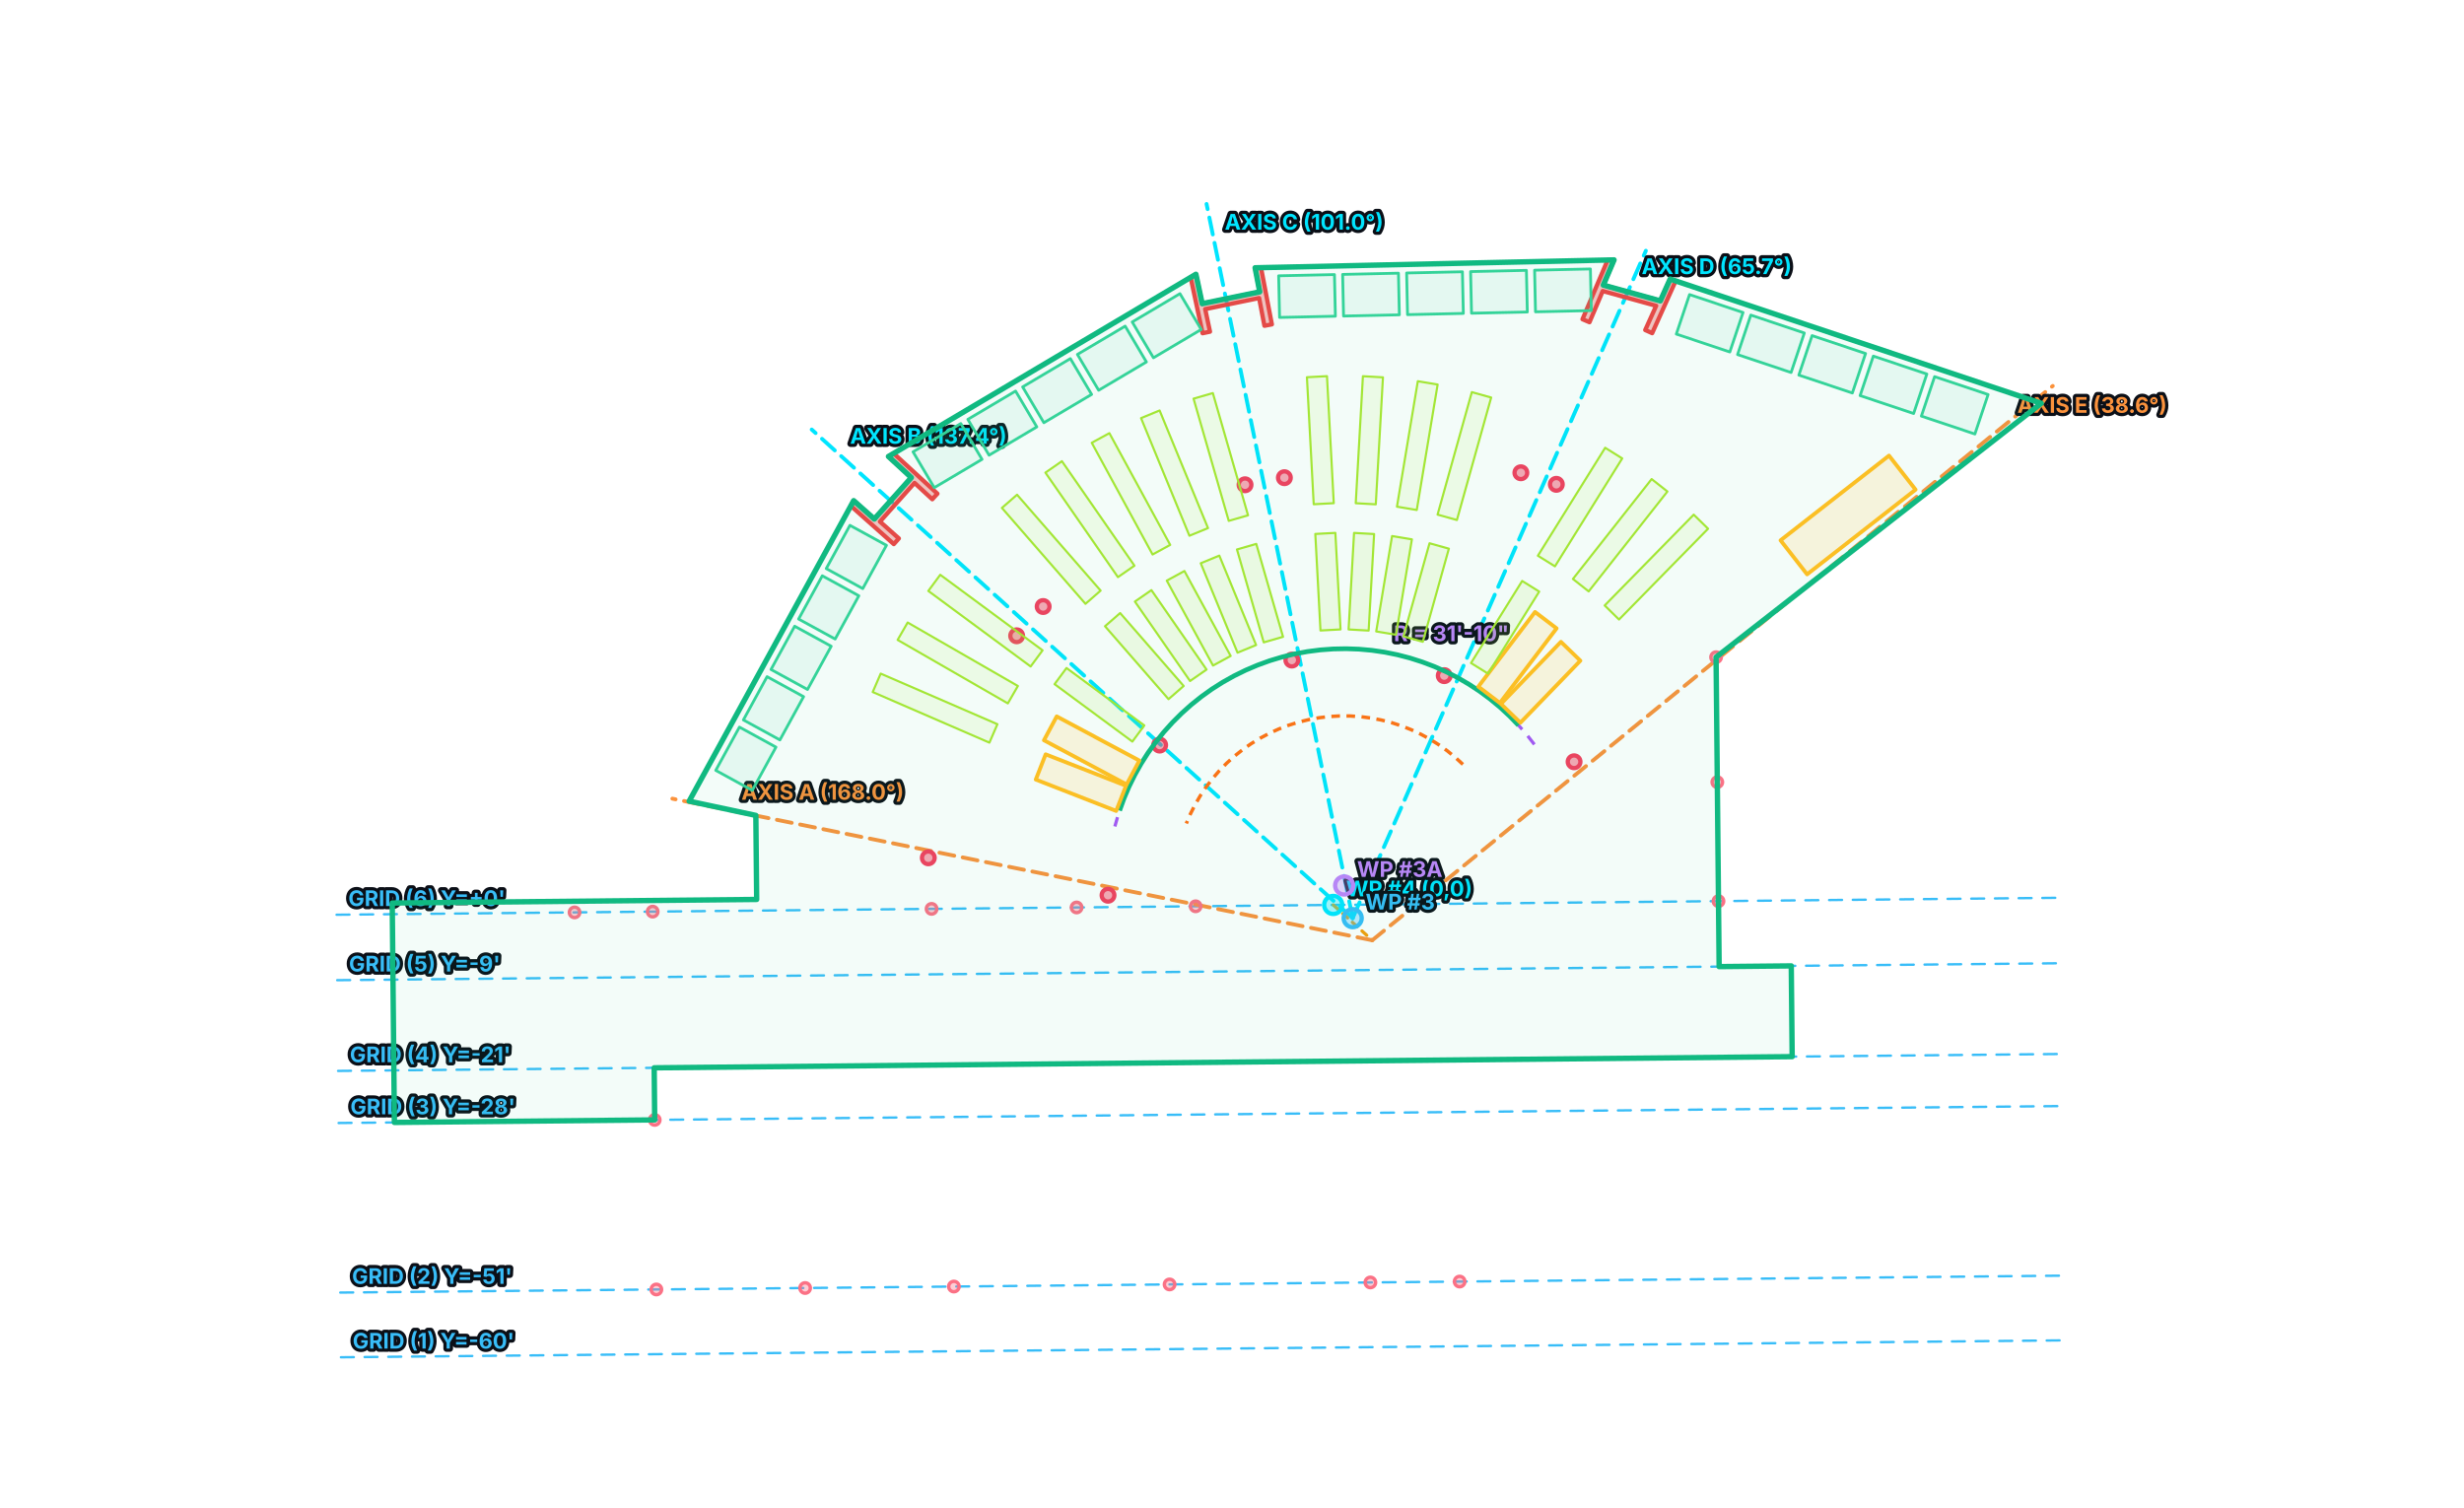
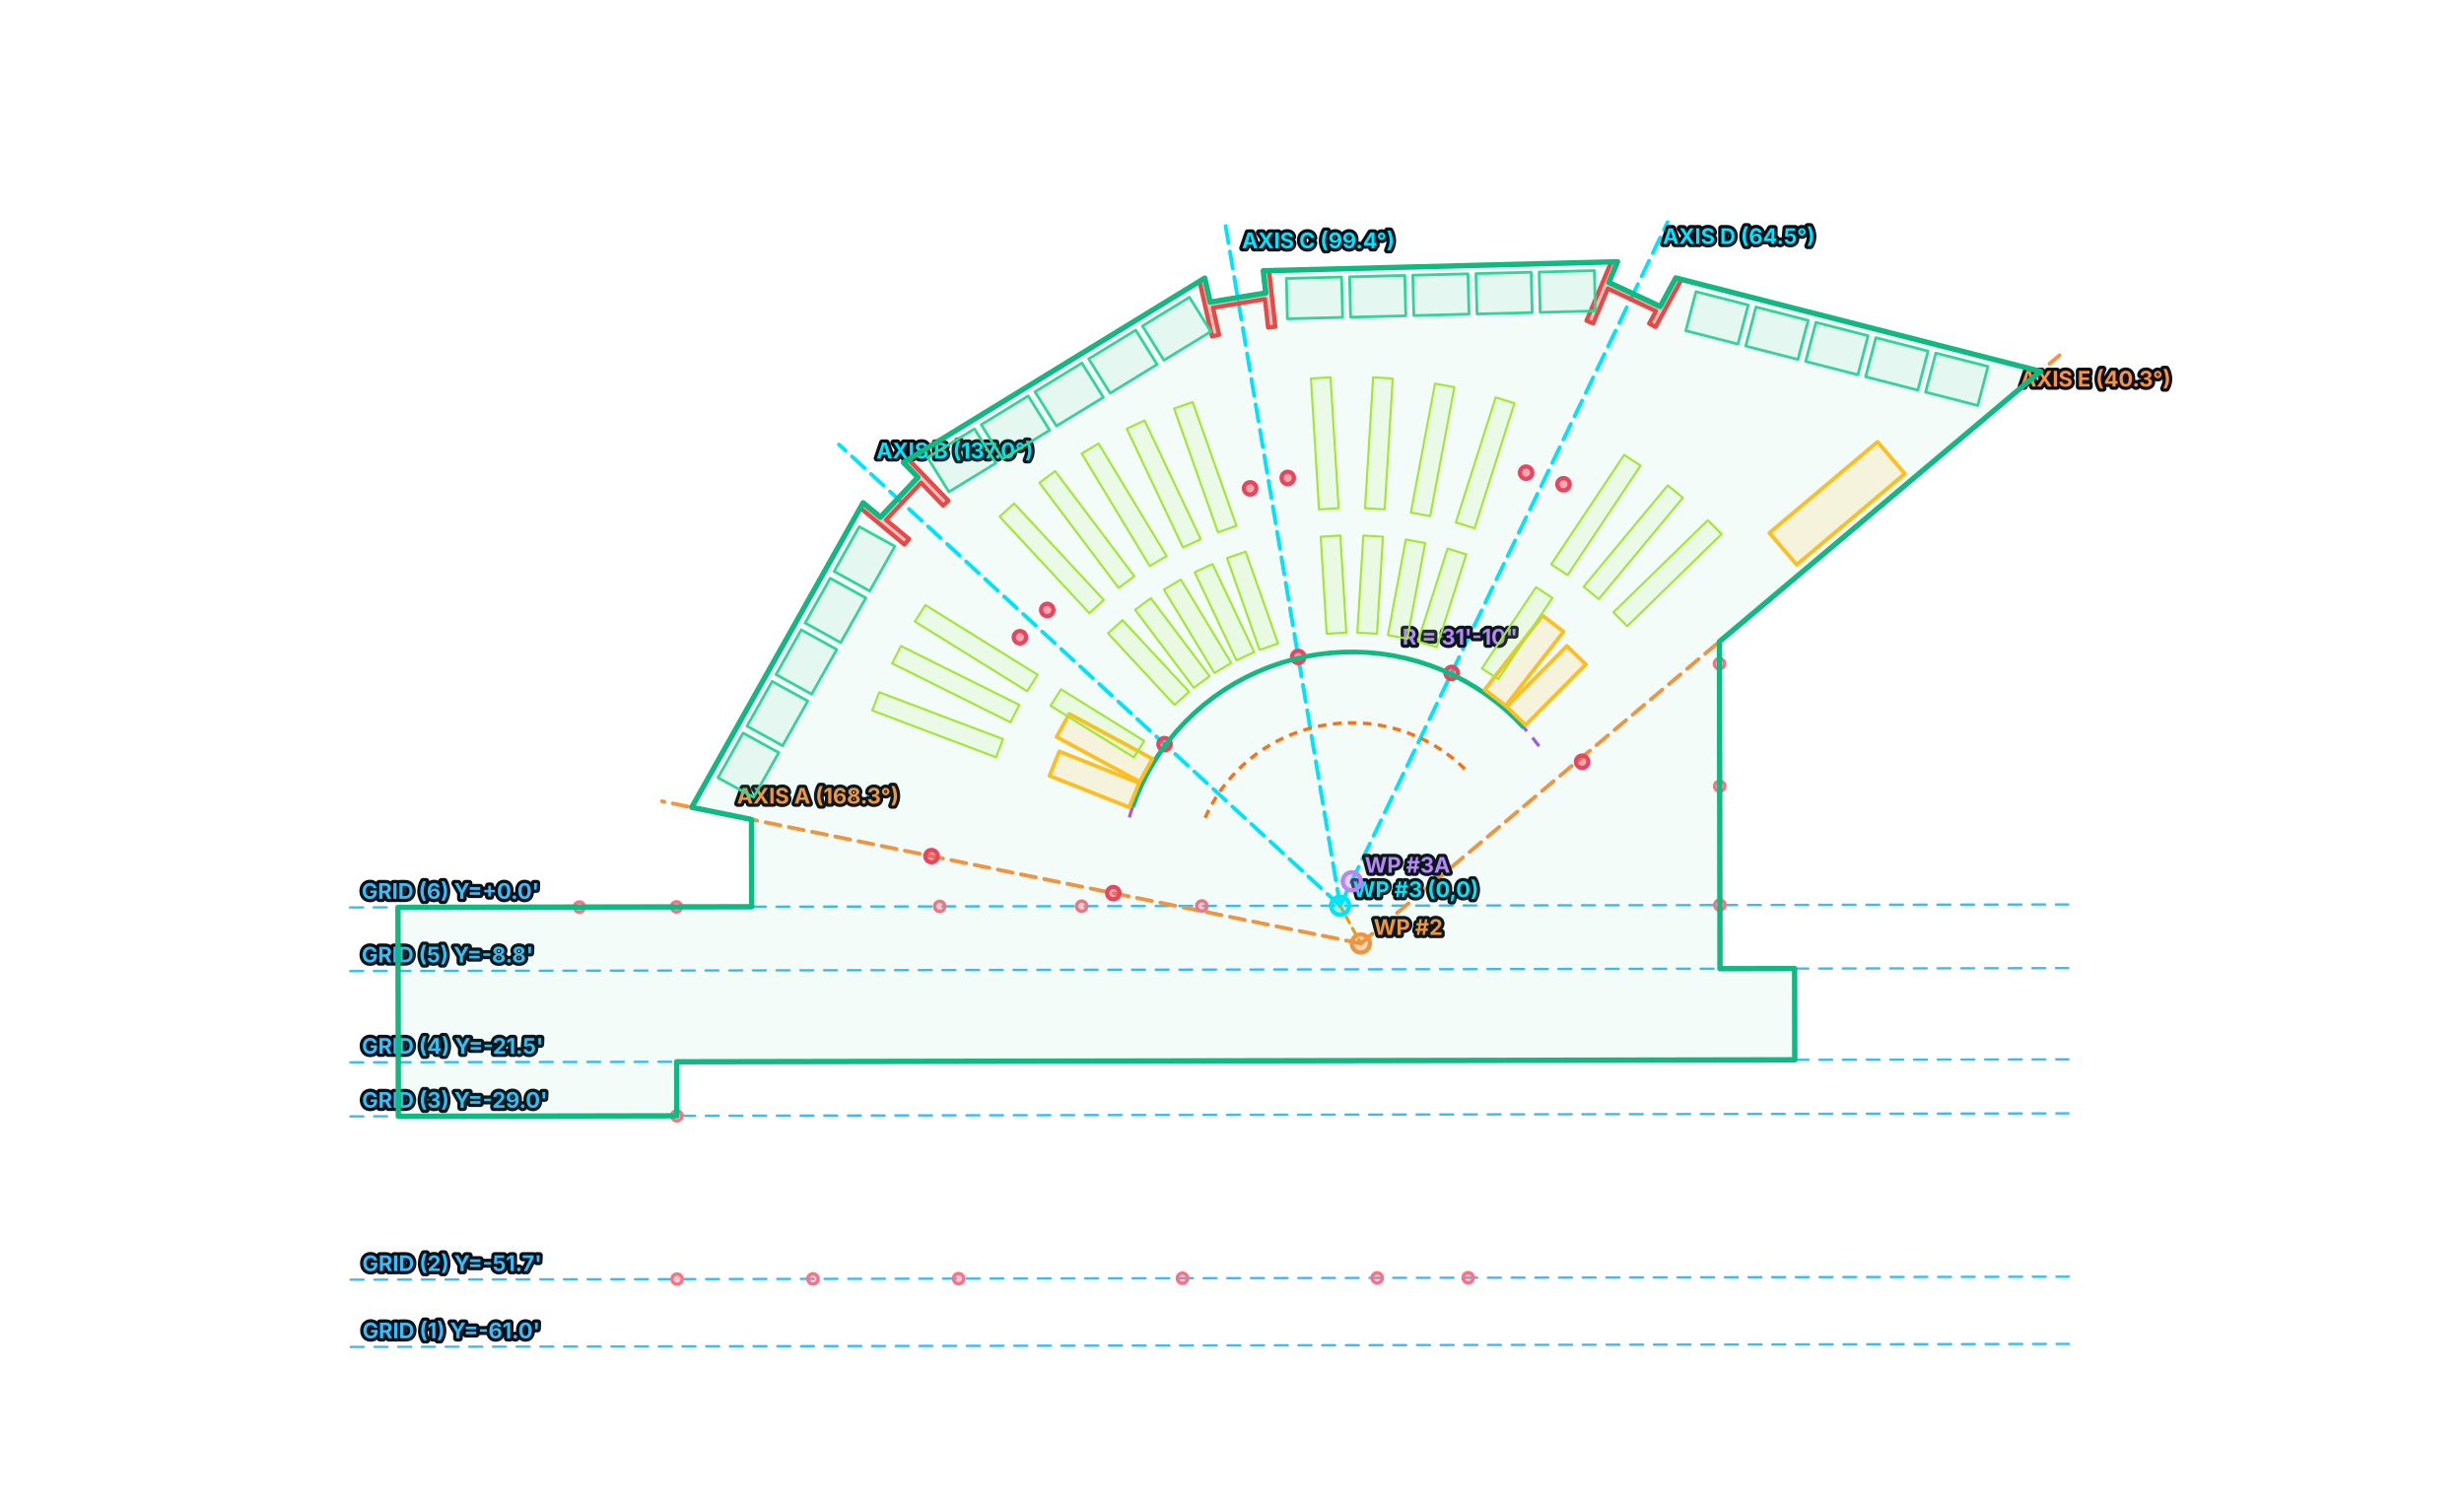
<svg xmlns="http://www.w3.org/2000/svg" viewBox="0 0 1144 700" width="1144" height="700" class="aalto-vector-svg">
  <g class="vec-layer" data-layer="regulating">
-     <line x1="156.26" y1="424.69" x2="957.41" y2="416.81" stroke="#38bdf8" stroke-width="1.1" stroke-dasharray="6,5" stroke-linecap="round" />
-     <text x="161.71" y="420.65" fill="#38bdf8" font-family="Inter, monospace, sans-serif" font-size="10" font-weight="700" paint-order="stroke" stroke="#0b0f17" stroke-width="3" stroke-linejoin="round">GRID (6) Y=+0'</text>
-     <line x1="156.56" y1="455.08" x2="957.71" y2="447.20" stroke="#38bdf8" stroke-width="1.1" stroke-dasharray="6,5" stroke-linecap="round" />
-     <text x="162.01" y="451.04" fill="#38bdf8" font-family="Inter, monospace, sans-serif" font-size="10" font-weight="700" paint-order="stroke" stroke="#0b0f17" stroke-width="3" stroke-linejoin="round">GRID (5) Y=-9'</text>
-     <line x1="156.97" y1="497.20" x2="958.12" y2="489.33" stroke="#38bdf8" stroke-width="1.1" stroke-dasharray="6,5" stroke-linecap="round" />
-     <text x="162.42" y="493.17" fill="#38bdf8" font-family="Inter, monospace, sans-serif" font-size="10" font-weight="700" paint-order="stroke" stroke="#0b0f17" stroke-width="3" stroke-linejoin="round">GRID (4) Y=-21'</text>
-     <line x1="157.21" y1="521.38" x2="958.36" y2="513.51" stroke="#38bdf8" stroke-width="1.1" stroke-dasharray="6,5" stroke-linecap="round" />
-     <text x="162.66" y="517.34" fill="#38bdf8" font-family="Inter, monospace, sans-serif" font-size="10" font-weight="700" paint-order="stroke" stroke="#0b0f17" stroke-width="3" stroke-linejoin="round">GRID (3) Y=-28'</text>
-     <line x1="157.98" y1="600.11" x2="959.13" y2="592.24" stroke="#38bdf8" stroke-width="1.1" stroke-dasharray="6,5" stroke-linecap="round" />
-     <text x="163.43" y="596.08" fill="#38bdf8" font-family="Inter, monospace, sans-serif" font-size="10" font-weight="700" paint-order="stroke" stroke="#0b0f17" stroke-width="3" stroke-linejoin="round">GRID (2) Y=-51'</text>
-     <line x1="158.28" y1="630.15" x2="959.43" y2="622.28" stroke="#38bdf8" stroke-width="1.1" stroke-dasharray="6,5" stroke-linecap="round" />
-     <text x="163.73" y="626.12" fill="#38bdf8" font-family="Inter, monospace, sans-serif" font-size="10" font-weight="700" paint-order="stroke" stroke="#0b0f17" stroke-width="3" stroke-linejoin="round">GRID (1) Y=-60'</text>
-     <line x1="628.03" y1="426.27" x2="376.87" y2="199.43" stroke="#00e5ff" stroke-width="1.8" stroke-dasharray="8,4" stroke-linecap="round" />
-     <text x="394.68" y="206.00" fill="#00e5ff" font-family="Inter, monospace, sans-serif" font-size="10" font-weight="700" paint-order="stroke" stroke="#0b0f17" stroke-width="3" stroke-linejoin="round">AXIS B (137.4°)</text>
-     <line x1="628.03" y1="426.27" x2="560.19" y2="94.70" stroke="#00e5ff" stroke-width="1.8" stroke-dasharray="8,4" stroke-linecap="round" />
-     <text x="568.65" y="106.62" fill="#00e5ff" font-family="Inter, monospace, sans-serif" font-size="10" font-weight="700" paint-order="stroke" stroke="#0b0f17" stroke-width="3" stroke-linejoin="round">AXIS C (101.0°)</text>
-     <line x1="628.03" y1="426.27" x2="764.15" y2="116.42" stroke="#00e5ff" stroke-width="1.8" stroke-dasharray="8,4" stroke-linecap="round" />
-     <text x="762.21" y="127.23" fill="#00e5ff" font-family="Inter, monospace, sans-serif" font-size="10" font-weight="700" paint-order="stroke" stroke="#0b0f17" stroke-width="3" stroke-linejoin="round">AXIS D (65.7°)</text>
-     <line x1="618.99" y1="420.14" x2="637.11" y2="436.54" stroke="#f59e0b" stroke-width="1.5" stroke-dasharray="3,3" stroke-linecap="round" />
-     <line x1="637.11" y1="436.54" x2="312.17" y2="370.80" stroke="#fb923c" stroke-width="1.8" stroke-dasharray="7,4" stroke-linecap="round" />
-     <text x="344.24" y="371.28" fill="#fb923c" font-family="Inter, monospace, sans-serif" font-size="10" font-weight="700" paint-order="stroke" stroke="#0b0f17" stroke-width="3" stroke-linejoin="round">AXIS A (168.0°)</text>
-     <line x1="637.11" y1="436.54" x2="953.07" y2="179.19" stroke="#fb923c" stroke-width="1.8" stroke-dasharray="7,4" stroke-linecap="round" />
-     <text x="936.65" y="191.64" fill="#fb923c" font-family="Inter, monospace, sans-serif" font-size="10" font-weight="700" paint-order="stroke" stroke="#0b0f17" stroke-width="3" stroke-linejoin="round">AXIS E (38.6°)</text>
-     <polyline points="712.38,345.62 708.92,341.19 705.23,336.94 701.33,332.89 697.23,329.04 692.93,325.41 688.46,322.00 683.82,318.82 679.02,315.89 674.08,313.20 669.00,310.77 663.81,308.61 658.52,306.71 653.13,305.09 647.67,303.74 642.15,302.67 636.58,301.89 630.98,301.39 625.36,301.18 619.73,301.26 614.12,301.63 608.53,302.28 602.99,303.22 597.50,304.44 592.07,305.94 586.74,307.71 581.50,309.76 576.37,312.07 571.37,314.64 566.50,317.46 561.79,320.53 557.24,323.84 552.86,327.37 548.67,331.12 544.68,335.08 540.89,339.24 537.33,343.59 533.99,348.12 530.88,352.81 528.02,357.65 525.41,362.64 523.06,367.75 520.98,372.97 519.16,378.29 517.62,383.70" fill="none" stroke="#a855f7" stroke-width="1.5" stroke-dasharray="5,4" stroke-linejoin="round" />
-     <text x="647.11" y="297.67" fill="#c084fc" font-family="Inter, monospace, sans-serif" font-size="10" font-weight="700" paint-order="stroke" stroke="#0b0f17" stroke-width="3" stroke-linejoin="round">R = 31'-10"</text>
-     <circle cx="618.99" cy="420.14" r="4.20" fill="#00e5ff" fill-opacity="0.35" stroke="#00e5ff" stroke-width="2.0" />
-     <text x="624.99" y="416.14" fill="#00e5ff" font-family="Inter, monospace, sans-serif" font-size="10" font-weight="700" paint-order="stroke" stroke="#0b0f17" stroke-width="3" stroke-linejoin="round">WP #4 (0,0)</text>
-     <circle cx="628.03" cy="426.27" r="4.20" fill="#38bdf8" fill-opacity="0.35" stroke="#38bdf8" stroke-width="2.0" />
-     <text x="634.03" y="422.27" fill="#38bdf8" font-family="Inter, monospace, sans-serif" font-size="10" font-weight="700" paint-order="stroke" stroke="#0b0f17" stroke-width="3" stroke-linejoin="round">WP #3</text>
-     <circle cx="624.08" cy="411.11" r="4.20" fill="#c084fc" fill-opacity="0.35" stroke="#c084fc" stroke-width="2.0" />
-     <text x="630.08" y="407.11" fill="#c084fc" font-family="Inter, monospace, sans-serif" font-size="10" font-weight="700" paint-order="stroke" stroke="#0b0f17" stroke-width="3" stroke-linejoin="round">WP #3A</text>
+     <line x1="162.52" y1="421.30" x2="960.20" y2="419.91" stroke="#38bdf8" stroke-width="1.1" stroke-dasharray="6,5" stroke-linecap="round" />
+     <text x="167.90" y="417.30" fill="#38bdf8" font-family="Inter, monospace, sans-serif" font-size="10" font-weight="700" paint-order="stroke" stroke="#0b0f17" stroke-width="3" stroke-linejoin="round">GRID (6) Y=+0.0'</text>
+     <line x1="162.57" y1="450.85" x2="960.25" y2="449.46" stroke="#38bdf8" stroke-width="1.1" stroke-dasharray="6,5" stroke-linecap="round" />
+     <text x="167.95" y="446.84" fill="#38bdf8" font-family="Inter, monospace, sans-serif" font-size="10" font-weight="700" paint-order="stroke" stroke="#0b0f17" stroke-width="3" stroke-linejoin="round">GRID (5) Y=-8.8'</text>
+     <line x1="162.65" y1="493.22" x2="960.33" y2="491.83" stroke="#38bdf8" stroke-width="1.1" stroke-dasharray="6,5" stroke-linecap="round" />
+     <text x="168.03" y="489.21" fill="#38bdf8" font-family="Inter, monospace, sans-serif" font-size="10" font-weight="700" paint-order="stroke" stroke="#0b0f17" stroke-width="3" stroke-linejoin="round">GRID (4) Y=-21.5'</text>
+     <line x1="162.69" y1="518.31" x2="960.37" y2="516.91" stroke="#38bdf8" stroke-width="1.1" stroke-dasharray="6,5" stroke-linecap="round" />
+     <text x="168.07" y="514.30" fill="#38bdf8" font-family="Inter, monospace, sans-serif" font-size="10" font-weight="700" paint-order="stroke" stroke="#0b0f17" stroke-width="3" stroke-linejoin="round">GRID (3) Y=-29.0'</text>
+     <line x1="162.82" y1="594.13" x2="960.50" y2="592.73" stroke="#38bdf8" stroke-width="1.1" stroke-dasharray="6,5" stroke-linecap="round" />
+     <text x="168.20" y="590.12" fill="#38bdf8" font-family="Inter, monospace, sans-serif" font-size="10" font-weight="700" paint-order="stroke" stroke="#0b0f17" stroke-width="3" stroke-linejoin="round">GRID (2) Y=-51.7'</text>
+     <line x1="162.88" y1="625.35" x2="960.56" y2="623.95" stroke="#38bdf8" stroke-width="1.1" stroke-dasharray="6,5" stroke-linecap="round" />
+     <text x="168.26" y="621.34" fill="#38bdf8" font-family="Inter, monospace, sans-serif" font-size="10" font-weight="700" paint-order="stroke" stroke="#0b0f17" stroke-width="3" stroke-linejoin="round">GRID (1) Y=-61.0'</text>
+     <line x1="622.20" y1="420.50" x2="389.53" y2="206.39" stroke="#00e5ff" stroke-width="1.8" stroke-dasharray="8,4" stroke-linecap="round" />
+     <text x="406.91" y="212.77" fill="#00e5ff" font-family="Inter, monospace, sans-serif" font-size="10" font-weight="700" paint-order="stroke" stroke="#0b0f17" stroke-width="3" stroke-linejoin="round">AXIS B (137.0°)</text>
+     <line x1="622.20" y1="420.50" x2="568.84" y2="103.75" stroke="#00e5ff" stroke-width="1.8" stroke-dasharray="8,4" stroke-linecap="round" />
+     <text x="576.61" y="115.25" fill="#00e5ff" font-family="Inter, monospace, sans-serif" font-size="10" font-weight="700" paint-order="stroke" stroke="#0b0f17" stroke-width="3" stroke-linejoin="round">AXIS C (99.4°)</text>
+     <line x1="622.20" y1="420.50" x2="774.24" y2="103.13" stroke="#00e5ff" stroke-width="1.8" stroke-dasharray="8,4" stroke-linecap="round" />
+     <text x="772.00" y="113.25" fill="#00e5ff" font-family="Inter, monospace, sans-serif" font-size="10" font-weight="700" paint-order="stroke" stroke="#0b0f17" stroke-width="3" stroke-linejoin="round">AXIS D (64.5°)</text>
+     <line x1="622.20" y1="420.50" x2="631.81" y2="438.04" stroke="#f59e0b" stroke-width="1.5" stroke-dasharray="3,3" stroke-linecap="round" />
+     <line x1="631.81" y1="438.04" x2="307.36" y2="372.01" stroke="#fb923c" stroke-width="1.8" stroke-dasharray="7,4" stroke-linecap="round" />
+     <text x="342.16" y="373.08" fill="#fb923c" font-family="Inter, monospace, sans-serif" font-size="10" font-weight="700" paint-order="stroke" stroke="#0b0f17" stroke-width="3" stroke-linejoin="round">AXIS A (168.3°)</text>
+     <line x1="631.81" y1="438.04" x2="956.21" y2="164.96" stroke="#fb923c" stroke-width="1.8" stroke-dasharray="7,4" stroke-linecap="round" />
+     <text x="938.04" y="179.47" fill="#fb923c" font-family="Inter, monospace, sans-serif" font-size="10" font-weight="700" paint-order="stroke" stroke="#0b0f17" stroke-width="3" stroke-linejoin="round">AXIS E (40.3°)</text>
+     <polyline points="714.57,346.42 711.21,342.11 707.64,337.96 703.85,334.01 699.87,330.25 695.70,326.69 691.34,323.36 686.83,320.24 682.15,317.36 677.34,314.73 672.39,312.33 667.33,310.19 662.16,308.31 656.90,306.70 651.57,305.35 646.17,304.28 640.73,303.47 635.25,302.95 629.75,302.70 624.24,302.74 618.75,303.05 613.27,303.64 607.84,304.50 602.46,305.64 597.14,307.05 591.90,308.73 586.76,310.67 581.72,312.86 576.80,315.31 572.02,318.01 567.38,320.95 562.90,324.11 558.59,327.50 554.46,331.10 550.52,334.91 546.78,338.91 543.26,343.09 539.95,347.45 536.88,351.97 534.04,356.64 531.45,361.44 529.11,366.37 527.02,371.42 525.20,376.56 523.65,381.79" fill="none" stroke="#a855f7" stroke-width="1.5" stroke-dasharray="5,4" stroke-linejoin="round" />
+     <text x="651.13" y="299.27" fill="#c084fc" font-family="Inter, monospace, sans-serif" font-size="10" font-weight="700" paint-order="stroke" stroke="#0b0f17" stroke-width="3" stroke-linejoin="round">R = 31'-10"</text>
+     <circle cx="622.20" cy="420.50" r="4.20" fill="#00e5ff" fill-opacity="0.35" stroke="#00e5ff" stroke-width="2.0" />
+     <text x="628.20" y="416.50" fill="#00e5ff" font-family="Inter, monospace, sans-serif" font-size="10" font-weight="700" paint-order="stroke" stroke="#0b0f17" stroke-width="3" stroke-linejoin="round">WP #3 (0,0)</text>
+     <circle cx="631.81" cy="438.04" r="4.20" fill="#fb923c" fill-opacity="0.35" stroke="#fb923c" stroke-width="2.0" />
+     <text x="637.81" y="434.04" fill="#fb923c" font-family="Inter, monospace, sans-serif" font-size="10" font-weight="700" paint-order="stroke" stroke="#0b0f17" stroke-width="3" stroke-linejoin="round">WP #2</text>
+     <circle cx="627.63" cy="409.17" r="4.20" fill="#c084fc" fill-opacity="0.35" stroke="#c084fc" stroke-width="2.0" />
+     <text x="633.63" y="405.17" fill="#c084fc" font-family="Inter, monospace, sans-serif" font-size="10" font-weight="700" paint-order="stroke" stroke="#0b0f17" stroke-width="3" stroke-linejoin="round">WP #3A</text>
  </g>
  <g class="vec-layer" data-layer="structure">
-     <polygon points="395.02,234.87 396.35,232.45 405.93,240.96 423.12,221.72 412.49,211.93 414.91,210.50 435.22,229.20 432.84,231.79 424.60,224.21 408.55,242.18 417.32,249.98 414.98,252.61" fill="#ef4444" fill-opacity="0.32" stroke="#ef4444" stroke-width="2.0" stroke-linejoin="round" />
-     <polygon points="552.80,128.78 555.24,127.33 558.16,140.99 584.88,135.50 582.73,124.32 585.46,124.26 590.51,150.59 587.06,151.25 584.59,138.38 559.55,143.52 561.78,153.98 558.34,154.71" fill="#ef4444" fill-opacity="0.32" stroke="#ef4444" stroke-width="2.0" stroke-linejoin="round" />
-     <polygon points="746.42,120.72 749.38,120.66 744.40,132.37 770.87,139.68 775.43,129.56 777.99,130.42 767.08,154.67 763.86,153.22 768.93,141.98 744.12,135.13 737.98,149.59 734.74,148.21" fill="#ef4444" fill-opacity="0.32" stroke="#ef4444" stroke-width="2.0" stroke-linejoin="round" />
-     <circle cx="514.44" cy="415.64" r="2.94" fill="#f43f5e" fill-opacity="0.45" stroke="#f43f5e" stroke-width="2.0" />
-     <circle cx="538.41" cy="345.92" r="2.94" fill="#f43f5e" fill-opacity="0.45" stroke="#f43f5e" stroke-width="2.0" />
-     <circle cx="599.78" cy="306.46" r="2.94" fill="#f43f5e" fill-opacity="0.45" stroke="#f43f5e" stroke-width="2.0" />
-     <circle cx="670.54" cy="313.68" r="2.94" fill="#f43f5e" fill-opacity="0.45" stroke="#f43f5e" stroke-width="2.0" />
-     <circle cx="730.82" cy="353.67" r="2.94" fill="#f43f5e" fill-opacity="0.45" stroke="#f43f5e" stroke-width="2.0" />
-     <circle cx="431.00" cy="398.26" r="2.94" fill="#f43f5e" fill-opacity="0.45" stroke="#f43f5e" stroke-width="2.0" />
-     <circle cx="472.02" cy="295.18" r="2.94" fill="#f43f5e" fill-opacity="0.45" stroke="#f43f5e" stroke-width="2.0" />
-     <circle cx="484.32" cy="281.59" r="2.94" fill="#f43f5e" fill-opacity="0.45" stroke="#f43f5e" stroke-width="2.0" />
-     <circle cx="578.05" cy="225.07" r="2.94" fill="#f43f5e" fill-opacity="0.45" stroke="#f43f5e" stroke-width="2.0" />
-     <circle cx="596.32" cy="221.78" r="2.94" fill="#f43f5e" fill-opacity="0.45" stroke="#f43f5e" stroke-width="2.0" />
-     <circle cx="706.12" cy="219.49" r="2.94" fill="#f43f5e" fill-opacity="0.45" stroke="#f43f5e" stroke-width="2.0" />
-     <circle cx="722.58" cy="224.86" r="2.94" fill="#f43f5e" fill-opacity="0.45" stroke="#f43f5e" stroke-width="2.0" />
-     <circle cx="266.76" cy="423.60" r="2.42" fill="#fb7185" fill-opacity="0.35" stroke="#fb7185" stroke-width="1.6" />
-     <circle cx="303.02" cy="423.24" r="2.42" fill="#fb7185" fill-opacity="0.35" stroke="#fb7185" stroke-width="1.6" />
-     <circle cx="432.52" cy="421.97" r="2.42" fill="#fb7185" fill-opacity="0.35" stroke="#fb7185" stroke-width="1.6" />
-     <circle cx="499.85" cy="421.31" r="2.42" fill="#fb7185" fill-opacity="0.35" stroke="#fb7185" stroke-width="1.6" />
-     <circle cx="555.11" cy="420.77" r="2.42" fill="#fb7185" fill-opacity="0.35" stroke="#fb7185" stroke-width="1.6" />
-     <circle cx="303.97" cy="519.94" r="2.42" fill="#fb7185" fill-opacity="0.35" stroke="#fb7185" stroke-width="1.6" />
-     <circle cx="304.74" cy="598.67" r="2.42" fill="#fb7185" fill-opacity="0.35" stroke="#fb7185" stroke-width="1.6" />
-     <circle cx="373.81" cy="597.99" r="2.42" fill="#fb7185" fill-opacity="0.35" stroke="#fb7185" stroke-width="1.6" />
-     <circle cx="442.87" cy="597.31" r="2.42" fill="#fb7185" fill-opacity="0.35" stroke="#fb7185" stroke-width="1.6" />
-     <circle cx="543.02" cy="596.33" r="2.42" fill="#fb7185" fill-opacity="0.35" stroke="#fb7185" stroke-width="1.6" />
-     <circle cx="636.25" cy="595.41" r="2.42" fill="#fb7185" fill-opacity="0.35" stroke="#fb7185" stroke-width="1.6" />
-     <circle cx="677.69" cy="595.00" r="2.42" fill="#fb7185" fill-opacity="0.35" stroke="#fb7185" stroke-width="1.6" />
-     <circle cx="797.87" cy="418.38" r="2.42" fill="#fb7185" fill-opacity="0.35" stroke="#fb7185" stroke-width="1.6" />
-     <circle cx="797.32" cy="363.13" r="2.42" fill="#fb7185" fill-opacity="0.35" stroke="#fb7185" stroke-width="1.6" />
-     <circle cx="796.75" cy="305.12" r="2.42" fill="#fb7185" fill-opacity="0.35" stroke="#fb7185" stroke-width="1.6" />
+     <polygon points="399.40,235.80 400.73,233.44 408.77,240.11 426.16,221.60 419.50,214.72 421.83,213.30 440.33,232.43 437.88,234.74 427.63,224.13 411.41,241.39 422.09,250.24 419.92,252.80" fill="#ef4444" fill-opacity="0.32" stroke="#ef4444" stroke-width="2.0" stroke-linejoin="round" />
+     <polygon points="556.94,130.60 559.35,129.12 561.86,140.27 587.67,136.01 586.52,125.71 589.21,125.64 592.12,151.68 588.76,152.05 587.29,138.89 563.17,142.88 566.00,155.45 562.70,156.17" fill="#ef4444" fill-opacity="0.32" stroke="#ef4444" stroke-width="2.0" stroke-linejoin="round" />
+     <polygon points="748.08,121.60 751.01,121.52 746.97,131.11 770.82,142.30 778.05,129.04 780.71,129.72 768.68,151.80 765.70,150.21 768.84,144.45 746.53,133.98 739.72,150.16 736.60,148.87" fill="#ef4444" fill-opacity="0.32" stroke="#ef4444" stroke-width="2.0" stroke-linejoin="round" />
+     <circle cx="516.90" cy="414.66" r="2.87" fill="#f43f5e" fill-opacity="0.45" stroke="#f43f5e" stroke-width="2.0" />
+     <circle cx="540.69" cy="345.49" r="2.87" fill="#f43f5e" fill-opacity="0.45" stroke="#f43f5e" stroke-width="2.0" />
+     <circle cx="602.74" cy="305.00" r="2.87" fill="#f43f5e" fill-opacity="0.45" stroke="#f43f5e" stroke-width="2.0" />
+     <circle cx="673.97" cy="312.44" r="2.87" fill="#f43f5e" fill-opacity="0.45" stroke="#f43f5e" stroke-width="2.0" />
+     <circle cx="734.56" cy="353.66" r="2.87" fill="#f43f5e" fill-opacity="0.45" stroke="#f43f5e" stroke-width="2.0" />
+     <circle cx="432.48" cy="397.48" r="2.87" fill="#f43f5e" fill-opacity="0.45" stroke="#f43f5e" stroke-width="2.0" />
+     <circle cx="473.53" cy="295.87" r="2.87" fill="#f43f5e" fill-opacity="0.45" stroke="#f43f5e" stroke-width="2.0" />
+     <circle cx="486.22" cy="283.18" r="2.87" fill="#f43f5e" fill-opacity="0.45" stroke="#f43f5e" stroke-width="2.0" />
+     <circle cx="580.42" cy="226.75" r="2.87" fill="#f43f5e" fill-opacity="0.45" stroke="#f43f5e" stroke-width="2.0" />
+     <circle cx="597.88" cy="221.89" r="2.87" fill="#f43f5e" fill-opacity="0.45" stroke="#f43f5e" stroke-width="2.0" />
+     <circle cx="708.54" cy="219.46" r="2.87" fill="#f43f5e" fill-opacity="0.45" stroke="#f43f5e" stroke-width="2.0" />
+     <circle cx="725.91" cy="224.83" r="2.87" fill="#f43f5e" fill-opacity="0.45" stroke="#f43f5e" stroke-width="2.0" />
+     <circle cx="268.99" cy="421.12" r="2.37" fill="#fb7185" fill-opacity="0.35" stroke="#fb7185" stroke-width="1.6" />
+     <circle cx="314.06" cy="421.04" r="2.37" fill="#fb7185" fill-opacity="0.35" stroke="#fb7185" stroke-width="1.6" />
+     <circle cx="436.30" cy="420.82" r="2.37" fill="#fb7185" fill-opacity="0.35" stroke="#fb7185" stroke-width="1.6" />
+     <circle cx="502.21" cy="420.71" r="2.37" fill="#fb7185" fill-opacity="0.35" stroke="#fb7185" stroke-width="1.6" />
+     <circle cx="557.98" cy="420.61" r="2.37" fill="#fb7185" fill-opacity="0.35" stroke="#fb7185" stroke-width="1.6" />
+     <circle cx="314.23" cy="518.04" r="2.37" fill="#fb7185" fill-opacity="0.35" stroke="#fb7185" stroke-width="1.6" />
+     <circle cx="314.36" cy="593.86" r="2.37" fill="#fb7185" fill-opacity="0.35" stroke="#fb7185" stroke-width="1.6" />
+     <circle cx="377.45" cy="593.75" r="2.37" fill="#fb7185" fill-opacity="0.35" stroke="#fb7185" stroke-width="1.6" />
+     <circle cx="445.05" cy="593.63" r="2.37" fill="#fb7185" fill-opacity="0.35" stroke="#fb7185" stroke-width="1.6" />
+     <circle cx="548.99" cy="593.45" r="2.37" fill="#fb7185" fill-opacity="0.35" stroke="#fb7185" stroke-width="1.6" />
+     <circle cx="639.40" cy="593.30" r="2.37" fill="#fb7185" fill-opacity="0.35" stroke="#fb7185" stroke-width="1.6" />
+     <circle cx="681.65" cy="593.22" r="2.37" fill="#fb7185" fill-opacity="0.35" stroke="#fb7185" stroke-width="1.6" />
+     <circle cx="798.52" cy="420.19" r="2.37" fill="#fb7185" fill-opacity="0.35" stroke="#fb7185" stroke-width="1.6" />
+     <circle cx="798.43" cy="365.00" r="2.37" fill="#fb7185" fill-opacity="0.35" stroke="#fb7185" stroke-width="1.6" />
+     <circle cx="798.33" cy="308.13" r="2.37" fill="#fb7185" fill-opacity="0.35" stroke="#fb7185" stroke-width="1.6" />
  </g>
  <g class="vec-layer" data-layer="walls">
-     <polygon points="319.96,371.97 395.02,234.87 396.35,232.45 405.93,240.96 423.12,221.72 412.49,211.93 414.91,210.50 552.80,128.78 555.24,127.33 558.16,140.99 584.88,135.50 582.73,124.32 585.46,124.26 746.42,120.72 749.38,120.66 744.40,132.37 770.87,139.68 775.43,129.56 777.99,130.42 947.73,187.25 796.75,305.12 798.17,448.77 831.66,448.44 832.08,490.57 303.73,495.76 303.97,519.94 183.11,521.12 182.11,419.25 351.31,417.59 350.93,378.57" fill="#10b981" fill-opacity="0.05" stroke="#10b981" stroke-width="2.5" stroke-linejoin="round" />
-     <polyline points="705.05,336.75 700.87,332.44 696.46,328.36 691.83,324.53 687.00,320.96 681.98,317.66 676.79,314.63 671.44,311.90 665.95,309.46 660.33,307.33 654.61,305.50 648.79,303.99 642.90,302.80 636.96,301.93 630.97,301.39 624.97,301.18 618.96,301.30 612.97,301.74 607.01,302.51 601.11,303.60 595.27,305.02 589.52,306.75 583.87,308.80 578.34,311.15 572.94,313.80 567.70,316.73 562.63,319.95 557.75,323.45 553.06,327.20 548.58,331.21 544.33,335.45 540.31,339.92 536.55,344.60 533.04,349.49 529.81,354.55 526.87,359.79 524.21,365.17 521.85,370.70 519.79,376.34" fill="none" stroke="#10b981" stroke-width="2.2" stroke-linejoin="round" />
-     <polygon points="332.31,357.67 343.31,337.58 360.27,346.87 349.28,366.96" fill="#34d399" fill-opacity="0.08" stroke="#34d399" stroke-width="1.3" stroke-linejoin="round" />
-     <polygon points="345.14,334.25 356.14,314.16 373.10,323.45 362.10,343.53" fill="#34d399" fill-opacity="0.08" stroke="#34d399" stroke-width="1.3" stroke-linejoin="round" />
-     <polygon points="357.96,310.83 368.96,290.74 385.92,300.03 374.92,320.11" fill="#34d399" fill-opacity="0.08" stroke="#34d399" stroke-width="1.3" stroke-linejoin="round" />
-     <polygon points="370.78,287.41 381.78,267.32 398.75,276.60 387.75,296.69" fill="#34d399" fill-opacity="0.08" stroke="#34d399" stroke-width="1.3" stroke-linejoin="round" />
-     <polygon points="383.61,263.98 394.61,243.90 411.57,253.18 400.57,273.27" fill="#34d399" fill-opacity="0.08" stroke="#34d399" stroke-width="1.3" stroke-linejoin="round" />
-     <polygon points="423.91,209.78 446.09,196.64 455.94,213.27 433.77,226.41" fill="#34d399" fill-opacity="0.08" stroke="#34d399" stroke-width="1.3" stroke-linejoin="round" />
-     <polygon points="449.35,194.70 471.52,181.56 481.38,198.20 459.21,211.34" fill="#34d399" fill-opacity="0.08" stroke="#34d399" stroke-width="1.3" stroke-linejoin="round" />
-     <polygon points="474.79,179.63 496.96,166.49 506.82,183.12 484.65,196.26" fill="#34d399" fill-opacity="0.08" stroke="#34d399" stroke-width="1.3" stroke-linejoin="round" />
-     <polygon points="500.23,164.55 522.40,151.41 532.26,168.05 510.09,181.19" fill="#34d399" fill-opacity="0.08" stroke="#34d399" stroke-width="1.3" stroke-linejoin="round" />
-     <polygon points="525.67,149.48 547.84,136.34 557.70,152.97 535.53,166.11" fill="#34d399" fill-opacity="0.08" stroke="#34d399" stroke-width="1.3" stroke-linejoin="round" />
-     <polygon points="593.66,128.05 619.57,127.48 620.00,146.81 594.09,147.38" fill="#34d399" fill-opacity="0.08" stroke="#34d399" stroke-width="1.3" stroke-linejoin="round" />
-     <polygon points="623.37,127.40 649.28,126.83 649.70,146.16 623.79,146.73" fill="#34d399" fill-opacity="0.08" stroke="#34d399" stroke-width="1.3" stroke-linejoin="round" />
-     <polygon points="653.08,126.74 678.98,126.17 679.41,145.51 653.50,146.08" fill="#34d399" fill-opacity="0.08" stroke="#34d399" stroke-width="1.3" stroke-linejoin="round" />
-     <polygon points="682.78,126.09 708.69,125.52 709.12,144.86 683.21,145.42" fill="#34d399" fill-opacity="0.08" stroke="#34d399" stroke-width="1.3" stroke-linejoin="round" />
-     <polygon points="712.49,125.44 738.40,124.87 738.82,144.20 712.91,144.77" fill="#34d399" fill-opacity="0.08" stroke="#34d399" stroke-width="1.3" stroke-linejoin="round" />
-     <polygon points="784.43,136.76 809.27,145.08 803.13,163.42 778.29,155.10" fill="#34d399" fill-opacity="0.08" stroke="#34d399" stroke-width="1.3" stroke-linejoin="round" />
-     <polygon points="812.87,146.28 837.72,154.60 831.58,172.94 806.73,164.62" fill="#34d399" fill-opacity="0.08" stroke="#34d399" stroke-width="1.3" stroke-linejoin="round" />
-     <polygon points="841.32,155.81 866.16,164.13 860.02,182.46 835.18,174.15" fill="#34d399" fill-opacity="0.08" stroke="#34d399" stroke-width="1.3" stroke-linejoin="round" />
-     <polygon points="869.76,165.33 894.61,173.65 888.47,191.99 863.62,183.67" fill="#34d399" fill-opacity="0.08" stroke="#34d399" stroke-width="1.3" stroke-linejoin="round" />
-     <polygon points="898.21,174.86 923.05,183.17 916.91,201.51 892.07,193.19" fill="#34d399" fill-opacity="0.08" stroke="#34d399" stroke-width="1.3" stroke-linejoin="round" />
+     <polygon points="321.16,374.82 399.40,235.80 400.73,233.44 408.77,240.11 426.16,221.60 419.50,214.72 421.83,213.30 556.94,130.60 559.35,129.12 561.86,140.27 587.67,136.01 586.52,125.71 589.21,125.64 748.08,121.60 751.01,121.52 746.97,131.11 770.82,142.30 778.05,129.04 780.71,129.72 947.37,172.40 798.31,297.88 798.57,449.74 833.22,449.68 833.29,492.05 314.18,492.96 314.23,518.04 184.94,518.27 184.77,421.26 348.98,420.98 348.91,380.47" fill="#10b981" fill-opacity="0.05" stroke="#10b981" stroke-width="2.5" stroke-linejoin="round" />
+     <polyline points="707.47,337.78 703.41,333.57 699.12,329.58 694.62,325.84 689.92,322.34 685.03,319.10 679.98,316.13 674.76,313.44 669.41,311.04 663.93,308.92 658.34,307.11 652.66,305.60 646.91,304.41 641.10,303.52 635.25,302.95 629.37,302.70 623.49,302.76 617.62,303.14 611.79,303.84 606.00,304.86 600.27,306.18 594.63,307.82 589.08,309.75 583.65,311.99 578.35,314.51 573.20,317.31 568.21,320.39 563.40,323.74 558.78,327.34 554.37,331.18 550.17,335.26 546.21,339.56 542.49,344.07 539.02,348.77 535.82,353.65 532.89,358.69 530.25,363.89 527.89,369.22 525.84,374.68" fill="none" stroke="#10b981" stroke-width="2.2" stroke-linejoin="round" />
+     <polygon points="333.35,361.06 345.02,340.33 361.56,349.44 349.89,370.17" fill="#34d399" fill-opacity="0.08" stroke="#34d399" stroke-width="1.3" stroke-linejoin="round" />
+     <polygon points="346.83,337.11 358.50,316.38 375.04,325.49 363.37,346.23" fill="#34d399" fill-opacity="0.08" stroke="#34d399" stroke-width="1.3" stroke-linejoin="round" />
+     <polygon points="360.31,313.17 371.98,292.43 388.51,301.55 376.85,322.28" fill="#34d399" fill-opacity="0.08" stroke="#34d399" stroke-width="1.3" stroke-linejoin="round" />
+     <polygon points="373.79,289.22 385.46,268.49 401.99,277.60 390.32,298.33" fill="#34d399" fill-opacity="0.08" stroke="#34d399" stroke-width="1.3" stroke-linejoin="round" />
+     <polygon points="387.27,265.27 398.93,244.54 415.47,253.65 403.80,274.39" fill="#34d399" fill-opacity="0.08" stroke="#34d399" stroke-width="1.3" stroke-linejoin="round" />
+     <polygon points="430.63,212.43 452.42,199.10 462.37,215.03 440.58,228.36" fill="#34d399" fill-opacity="0.08" stroke="#34d399" stroke-width="1.3" stroke-linejoin="round" />
+     <polygon points="455.58,197.16 477.37,183.82 487.33,199.75 465.53,213.09" fill="#34d399" fill-opacity="0.08" stroke="#34d399" stroke-width="1.3" stroke-linejoin="round" />
+     <polygon points="480.53,181.89 502.32,168.55 512.28,184.48 490.49,197.82" fill="#34d399" fill-opacity="0.08" stroke="#34d399" stroke-width="1.3" stroke-linejoin="round" />
+     <polygon points="505.48,166.61 527.28,153.28 537.23,169.21 515.44,182.55" fill="#34d399" fill-opacity="0.08" stroke="#34d399" stroke-width="1.3" stroke-linejoin="round" />
+     <polygon points="530.44,151.34 552.23,138.00 562.18,153.94 540.39,167.27" fill="#34d399" fill-opacity="0.08" stroke="#34d399" stroke-width="1.3" stroke-linejoin="round" />
+     <polygon points="597.25,129.28 622.87,128.63 623.36,147.35 597.73,148.01" fill="#34d399" fill-opacity="0.08" stroke="#34d399" stroke-width="1.3" stroke-linejoin="round" />
+     <polygon points="626.59,128.53 652.21,127.88 652.70,146.61 627.07,147.26" fill="#34d399" fill-opacity="0.08" stroke="#34d399" stroke-width="1.3" stroke-linejoin="round" />
+     <polygon points="655.93,127.79 681.56,127.14 682.04,145.86 656.42,146.51" fill="#34d399" fill-opacity="0.08" stroke="#34d399" stroke-width="1.3" stroke-linejoin="round" />
+     <polygon points="685.27,127.04 710.90,126.39 711.38,145.12 685.76,145.77" fill="#34d399" fill-opacity="0.08" stroke="#34d399" stroke-width="1.3" stroke-linejoin="round" />
+     <polygon points="714.62,126.30 740.24,125.64 740.73,144.37 715.10,145.02" fill="#34d399" fill-opacity="0.08" stroke="#34d399" stroke-width="1.3" stroke-linejoin="round" />
+     <polygon points="787.43,135.41 811.67,141.62 806.92,159.75 782.69,153.55" fill="#34d399" fill-opacity="0.08" stroke="#34d399" stroke-width="1.3" stroke-linejoin="round" />
+     <polygon points="815.26,142.54 839.50,148.75 834.76,166.88 810.52,160.68" fill="#34d399" fill-opacity="0.08" stroke="#34d399" stroke-width="1.3" stroke-linejoin="round" />
+     <polygon points="843.10,149.67 867.33,155.88 862.59,174.01 838.36,167.81" fill="#34d399" fill-opacity="0.08" stroke="#34d399" stroke-width="1.3" stroke-linejoin="round" />
+     <polygon points="870.93,156.80 895.17,163.01 890.43,181.14 866.19,174.93" fill="#34d399" fill-opacity="0.08" stroke="#34d399" stroke-width="1.3" stroke-linejoin="round" />
+     <polygon points="898.77,163.93 923.00,170.13 918.26,188.27 894.03,182.06" fill="#34d399" fill-opacity="0.08" stroke="#34d399" stroke-width="1.3" stroke-linejoin="round" />
  </g>
  <g class="vec-layer" data-layer="stairs_millwork">
-     <polyline points="679.21,354.89 675.64,351.60 671.88,348.54 667.93,345.71 663.82,343.14 659.56,340.82 655.16,338.77 650.65,336.99 646.03,335.49 641.33,334.29 636.57,333.37 631.76,332.75 626.91,332.42 622.06,332.40 617.22,332.67 612.40,333.24 607.63,334.11 602.92,335.27 598.28,336.72 593.75,338.45 589.33,340.46 585.05,342.73 580.91,345.26 576.94,348.05 573.14,351.07 569.54,354.32 566.15,357.79 562.97,361.46 560.03,365.32 557.33,369.35 554.89,373.54 552.70,377.87 550.79,382.33" fill="none" stroke="#f97316" stroke-width="1.6" stroke-dasharray="4,3" stroke-linejoin="round" />
-     <polygon points="705.90,335.54 733.74,306.74 724.71,298.00 696.86,326.80" fill="#fbbf24" fill-opacity="0.14" stroke="#fbbf24" stroke-width="1.8" stroke-linejoin="round" />
-     <polygon points="696.37,326.38 722.70,291.74 712.70,284.13 686.37,318.78" fill="#fbbf24" fill-opacity="0.14" stroke="#fbbf24" stroke-width="1.8" stroke-linejoin="round" />
-     <polygon points="522.79,364.80 485.48,350.22 480.90,361.93 518.22,376.50" fill="#fbbf24" fill-opacity="0.14" stroke="#fbbf24" stroke-width="1.8" stroke-linejoin="round" />
-     <polygon points="528.99,353.13 490.62,332.61 484.69,343.69 523.06,364.21" fill="#fbbf24" fill-opacity="0.14" stroke="#fbbf24" stroke-width="1.8" stroke-linejoin="round" />
-     <polygon points="839.01,266.65 889.37,227.33 877.04,211.54 826.69,250.86" fill="#fbbf24" fill-opacity="0.14" stroke="#fbbf24" stroke-width="1.8" stroke-linejoin="round" />
-     <polygon points="531.28,336.80 495.16,310.14 489.62,317.64 525.74,344.30" fill="#a3e635" fill-opacity="0.12" stroke="#a3e635" stroke-width="1.0" stroke-linejoin="round" />
-     <polygon points="549.56,318.48 520.07,284.63 513.04,290.75 542.53,324.60" fill="#a3e635" fill-opacity="0.12" stroke="#a3e635" stroke-width="1.0" stroke-linejoin="round" />
-     <polygon points="560.18,310.86 534.58,273.98 526.92,279.29 552.52,316.18" fill="#a3e635" fill-opacity="0.12" stroke="#a3e635" stroke-width="1.0" stroke-linejoin="round" />
-     <polygon points="571.38,304.54 549.91,265.11 541.72,269.57 563.19,309.00" fill="#a3e635" fill-opacity="0.12" stroke="#a3e635" stroke-width="1.0" stroke-linejoin="round" />
-     <polygon points="583.19,299.47 566.11,257.96 557.49,261.50 574.57,303.02" fill="#a3e635" fill-opacity="0.12" stroke="#a3e635" stroke-width="1.0" stroke-linejoin="round" />
-     <polygon points="595.69,295.66 583.27,252.52 574.31,255.10 586.73,298.24" fill="#a3e635" fill-opacity="0.12" stroke="#a3e635" stroke-width="1.0" stroke-linejoin="round" />
-     <polygon points="622.39,292.23 619.99,247.40 610.68,247.90 613.08,292.73" fill="#a3e635" fill-opacity="0.12" stroke="#a3e635" stroke-width="1.0" stroke-linejoin="round" />
-     <polygon points="635.44,292.77 637.98,247.94 628.67,247.42 626.13,292.24" fill="#a3e635" fill-opacity="0.12" stroke="#a3e635" stroke-width="1.0" stroke-linejoin="round" />
-     <polygon points="648.16,294.69 655.52,250.40 646.32,248.87 638.96,293.16" fill="#a3e635" fill-opacity="0.12" stroke="#a3e635" stroke-width="1.0" stroke-linejoin="round" />
-     <polygon points="660.59,297.97 672.69,254.73 663.71,252.22 651.61,295.45" fill="#a3e635" fill-opacity="0.12" stroke="#a3e635" stroke-width="1.0" stroke-linejoin="round" />
-     <polygon points="690.88,312.76 714.63,274.66 706.72,269.73 682.97,307.83" fill="#a3e635" fill-opacity="0.12" stroke="#a3e635" stroke-width="1.0" stroke-linejoin="round" />
-     <polygon points="463.08,336.23 408.89,312.74 405.19,321.30 459.37,344.79" fill="#a3e635" fill-opacity="0.10" stroke="#a3e635" stroke-width="1.0" stroke-linejoin="round" />
-     <polygon points="472.59,318.49 421.41,289.02 416.76,297.10 467.93,326.57" fill="#a3e635" fill-opacity="0.10" stroke="#a3e635" stroke-width="1.0" stroke-linejoin="round" />
-     <polygon points="484.05,301.93 436.54,266.86 431.00,274.36 478.51,309.43" fill="#a3e635" fill-opacity="0.10" stroke="#a3e635" stroke-width="1.0" stroke-linejoin="round" />
-     <polygon points="511.00,274.21 472.20,229.69 465.17,235.81 503.97,280.34" fill="#a3e635" fill-opacity="0.10" stroke="#a3e635" stroke-width="1.0" stroke-linejoin="round" />
-     <polygon points="526.70,262.63 493.03,214.12 485.37,219.43 519.04,267.95" fill="#a3e635" fill-opacity="0.10" stroke="#a3e635" stroke-width="1.0" stroke-linejoin="round" />
-     <polygon points="543.31,252.98 515.07,201.11 506.88,205.57 535.12,257.44" fill="#a3e635" fill-opacity="0.10" stroke="#a3e635" stroke-width="1.0" stroke-linejoin="round" />
-     <polygon points="560.86,245.18 538.39,190.57 529.77,194.12 552.23,248.73" fill="#a3e635" fill-opacity="0.10" stroke="#a3e635" stroke-width="1.0" stroke-linejoin="round" />
-     <polygon points="579.45,239.25 563.11,182.50 554.15,185.08 570.49,241.83" fill="#a3e635" fill-opacity="0.10" stroke="#a3e635" stroke-width="1.0" stroke-linejoin="round" />
-     <polygon points="619.25,233.61 616.10,174.64 606.79,175.14 609.94,234.11" fill="#a3e635" fill-opacity="0.10" stroke="#a3e635" stroke-width="1.0" stroke-linejoin="round" />
-     <polygon points="638.76,234.15 642.09,175.19 632.78,174.67 629.45,233.63" fill="#a3e635" fill-opacity="0.10" stroke="#a3e635" stroke-width="1.0" stroke-linejoin="round" />
-     <polygon points="657.78,236.77 667.47,178.52 658.27,176.99 648.59,235.24" fill="#a3e635" fill-opacity="0.10" stroke="#a3e635" stroke-width="1.0" stroke-linejoin="round" />
-     <polygon points="676.42,241.43 692.33,184.56 683.35,182.05 667.44,238.92" fill="#a3e635" fill-opacity="0.10" stroke="#a3e635" stroke-width="1.0" stroke-linejoin="round" />
-     <polygon points="721.94,262.94 753.17,212.83 745.26,207.89 714.02,258.01" fill="#a3e635" fill-opacity="0.10" stroke="#a3e635" stroke-width="1.0" stroke-linejoin="round" />
-     <polygon points="737.60,274.57 774.15,228.19 766.83,222.42 730.28,268.80" fill="#a3e635" fill-opacity="0.10" stroke="#a3e635" stroke-width="1.0" stroke-linejoin="round" />
-     <polygon points="751.69,287.63 793.03,245.47 786.37,238.94 745.03,281.10" fill="#a3e635" fill-opacity="0.10" stroke="#a3e635" stroke-width="1.0" stroke-linejoin="round" />
+     <polyline points="680.12,357.04 676.78,353.94 673.25,351.05 669.54,348.38 665.68,345.94 661.67,343.74 657.53,341.79 653.28,340.09 648.94,338.66 644.51,337.50 640.02,336.60 635.48,335.99 630.91,335.65 626.33,335.59 621.75,335.81 617.19,336.30 612.68,337.08 608.22,338.13 603.84,339.45 599.54,341.03 595.36,342.87 591.29,344.96 587.36,347.30 583.59,349.87 579.98,352.67 576.56,355.68 573.33,358.90 570.30,362.30 567.49,365.89 564.91,369.63 562.57,373.53 560.48,377.57 558.64,381.72" fill="none" stroke="#f97316" stroke-width="1.6" stroke-dasharray="4,3" stroke-linejoin="round" />
+     <polygon points="708.30,336.61 736.26,308.45 727.48,299.92 699.53,328.07" fill="#fbbf24" fill-opacity="0.14" stroke="#fbbf24" stroke-width="1.8" stroke-linejoin="round" />
+     <polygon points="699.05,327.67 725.93,293.26 716.19,285.81 689.32,320.22" fill="#fbbf24" fill-opacity="0.14" stroke="#fbbf24" stroke-width="1.8" stroke-linejoin="round" />
+     <polygon points="528.86,363.52 491.83,348.86 487.26,360.16 524.29,374.82" fill="#fbbf24" fill-opacity="0.14" stroke="#fbbf24" stroke-width="1.8" stroke-linejoin="round" />
+     <polygon points="535.02,352.26 496.44,331.45 490.55,342.14 529.13,362.95" fill="#fbbf24" fill-opacity="0.14" stroke="#fbbf24" stroke-width="1.8" stroke-linejoin="round" />
+     <polygon points="834.19,262.19 884.40,219.93 871.70,205.15 821.49,247.41" fill="#fbbf24" fill-opacity="0.14" stroke="#fbbf24" stroke-width="1.8" stroke-linejoin="round" />
+     <polygon points="531.27,344.02 492.62,320.02 487.77,327.67 526.42,351.67" fill="#a3e635" fill-opacity="0.12" stroke="#a3e635" stroke-width="1.0" stroke-linejoin="round" />
+     <polygon points="552.06,321.16 521.17,287.92 514.46,294.04 545.34,327.28" fill="#a3e635" fill-opacity="0.12" stroke="#a3e635" stroke-width="1.0" stroke-linejoin="round" />
+     <polygon points="561.60,313.94 534.33,277.74 527.02,283.13 554.28,319.34" fill="#a3e635" fill-opacity="0.12" stroke="#a3e635" stroke-width="1.0" stroke-linejoin="round" />
+     <polygon points="571.66,307.82 548.23,269.08 540.40,273.72 563.83,312.46" fill="#a3e635" fill-opacity="0.12" stroke="#a3e635" stroke-width="1.0" stroke-linejoin="round" />
+     <polygon points="582.30,302.75 562.94,261.85 554.68,265.68 574.03,306.58" fill="#a3e635" fill-opacity="0.12" stroke="#a3e635" stroke-width="1.0" stroke-linejoin="round" />
+     <polygon points="593.40,298.76 578.32,256.14 569.70,259.12 584.78,301.74" fill="#a3e635" fill-opacity="0.12" stroke="#a3e635" stroke-width="1.0" stroke-linejoin="round" />
+     <polygon points="625.07,293.70 622.28,248.63 613.17,249.18 615.96,294.25" fill="#a3e635" fill-opacity="0.12" stroke="#a3e635" stroke-width="1.0" stroke-linejoin="round" />
+     <polygon points="639.31,294.25 642.09,249.18 632.98,248.63 630.20,293.70" fill="#a3e635" fill-opacity="0.12" stroke="#a3e635" stroke-width="1.0" stroke-linejoin="round" />
+     <polygon points="653.37,296.52 661.69,252.12 652.71,250.47 644.40,294.87" fill="#a3e635" fill-opacity="0.12" stroke="#a3e635" stroke-width="1.0" stroke-linejoin="round" />
+     <polygon points="667.05,300.46 680.77,257.39 672.07,254.68 658.35,297.75" fill="#a3e635" fill-opacity="0.12" stroke="#a3e635" stroke-width="1.0" stroke-linejoin="round" />
+     <polygon points="695.63,315.31 720.75,277.61 713.13,272.63 688.01,310.33" fill="#a3e635" fill-opacity="0.12" stroke="#a3e635" stroke-width="1.0" stroke-linejoin="round" />
+     <polygon points="465.69,343.14 408.23,321.42 404.97,329.86 462.44,351.57" fill="#a3e635" fill-opacity="0.10" stroke="#a3e635" stroke-width="1.0" stroke-linejoin="round" />
+     <polygon points="473.27,327.28 418.31,299.93 414.21,308.00 469.17,335.35" fill="#a3e635" fill-opacity="0.10" stroke="#a3e635" stroke-width="1.0" stroke-linejoin="round" />
+     <polygon points="481.74,313.27 429.63,280.92 424.78,288.57 476.89,320.92" fill="#a3e635" fill-opacity="0.10" stroke="#a3e635" stroke-width="1.0" stroke-linejoin="round" />
+     <polygon points="512.48,278.57 470.84,233.75 464.13,239.87 505.76,284.68" fill="#a3e635" fill-opacity="0.10" stroke="#a3e635" stroke-width="1.0" stroke-linejoin="round" />
+     <polygon points="526.66,267.54 489.89,218.73 482.58,224.13 519.34,272.94" fill="#a3e635" fill-opacity="0.10" stroke="#a3e635" stroke-width="1.0" stroke-linejoin="round" />
+     <polygon points="541.64,258.17 510.05,205.93 502.21,210.57 533.80,262.81" fill="#a3e635" fill-opacity="0.10" stroke="#a3e635" stroke-width="1.0" stroke-linejoin="round" />
+     <polygon points="557.49,250.34 531.40,195.21 523.14,199.04 549.23,254.17" fill="#a3e635" fill-opacity="0.10" stroke="#a3e635" stroke-width="1.0" stroke-linejoin="round" />
+     <polygon points="574.07,244.14 553.74,186.68 545.13,189.67 565.46,247.13" fill="#a3e635" fill-opacity="0.10" stroke="#a3e635" stroke-width="1.0" stroke-linejoin="round" />
+     <polygon points="621.50,235.94 617.74,175.18 608.64,175.73 612.39,236.49" fill="#a3e635" fill-opacity="0.10" stroke="#a3e635" stroke-width="1.0" stroke-linejoin="round" />
+     <polygon points="642.88,236.49 646.63,175.73 637.52,175.18 633.77,235.94" fill="#a3e635" fill-opacity="0.10" stroke="#a3e635" stroke-width="1.0" stroke-linejoin="round" />
+     <polygon points="664.03,239.62 675.24,179.76 666.26,178.11 655.05,237.97" fill="#a3e635" fill-opacity="0.10" stroke="#a3e635" stroke-width="1.0" stroke-linejoin="round" />
+     <polygon points="684.63,245.27 703.13,187.21 694.43,184.49 675.93,242.56" fill="#a3e635" fill-opacity="0.10" stroke="#a3e635" stroke-width="1.0" stroke-linejoin="round" />
+     <polygon points="727.82,266.99 761.69,216.17 754.07,211.20 720.20,262.02" fill="#a3e635" fill-opacity="0.10" stroke="#a3e635" stroke-width="1.0" stroke-linejoin="round" />
+     <polygon points="742.29,278.14 781.34,231.09 774.28,225.36 735.24,272.40" fill="#a3e635" fill-opacity="0.10" stroke="#a3e635" stroke-width="1.0" stroke-linejoin="round" />
+     <polygon points="755.50,290.72 799.30,247.97 792.89,241.54 749.09,284.29" fill="#a3e635" fill-opacity="0.10" stroke="#a3e635" stroke-width="1.0" stroke-linejoin="round" />
  </g>
</svg>
